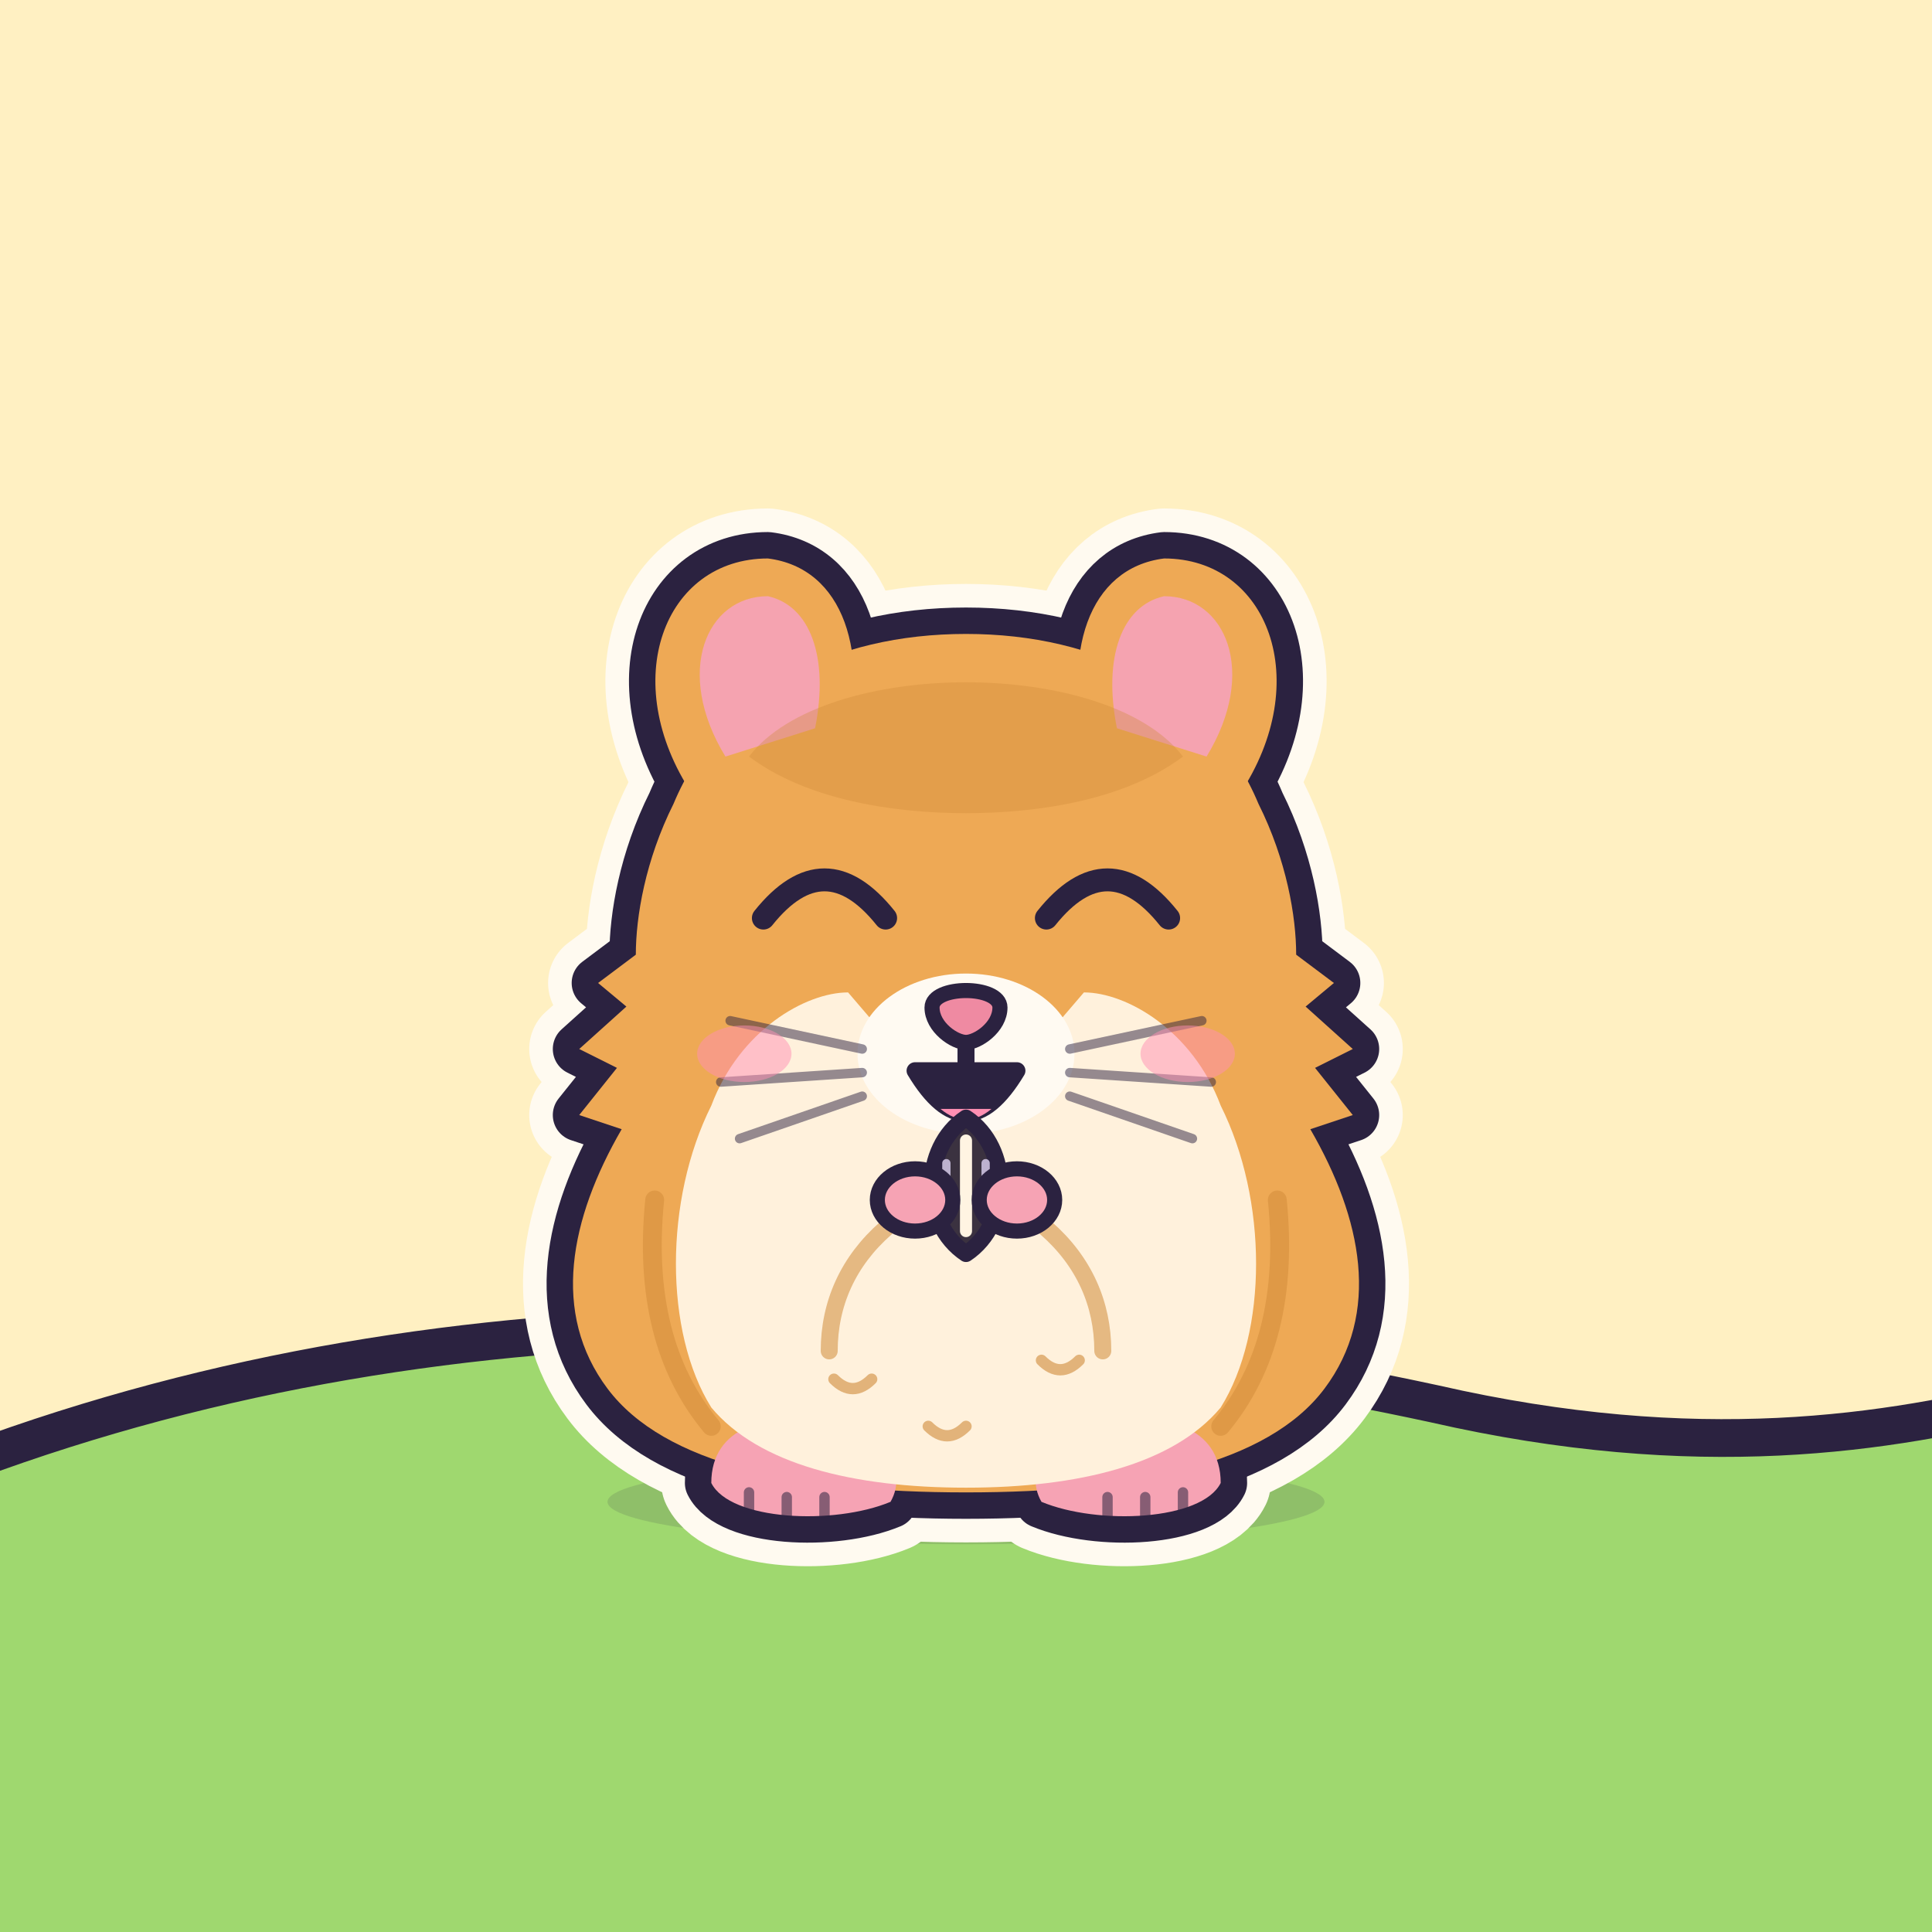
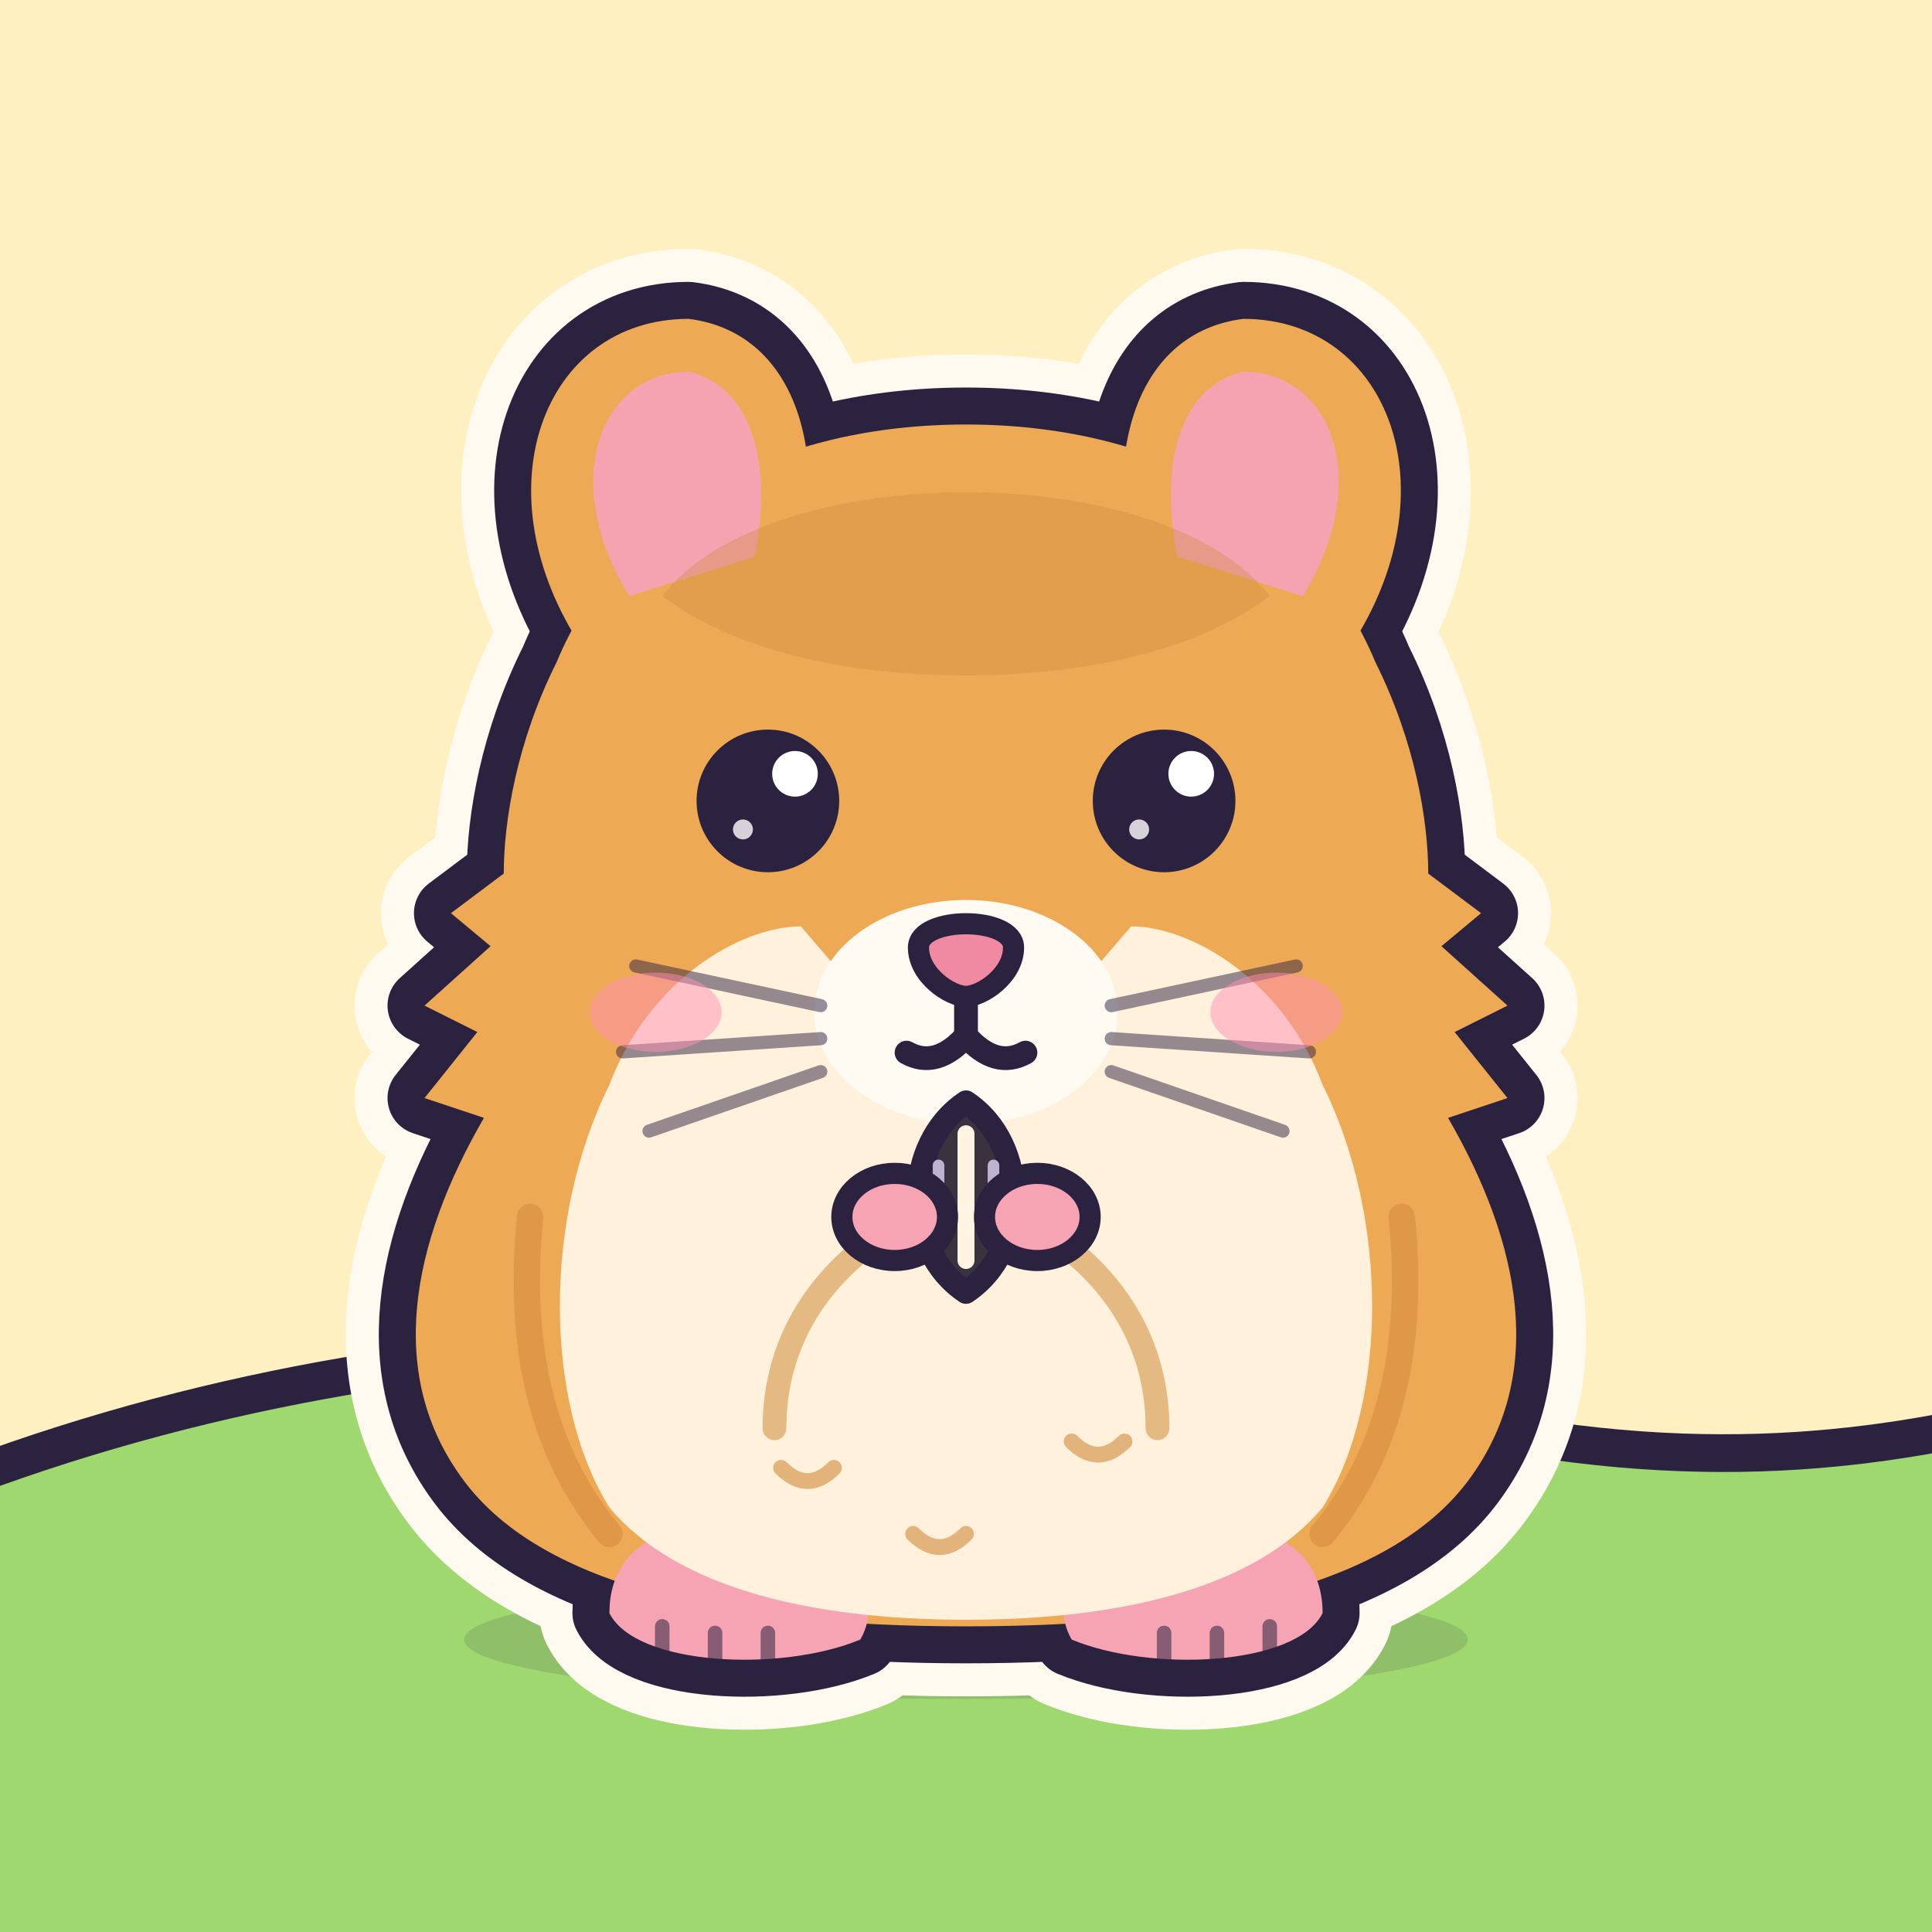
<svg xmlns="http://www.w3.org/2000/svg" viewBox="0 0 512 512">
-   <defs />
  <rect width="512" height="512" fill="#fff0c2" />
  <g>
-     <path d="M-20 392 C110 340 250 344 380 372 C450 388 500 380 540 370 V540 H-20 Z" fill="#9fd86f" stroke="#2b2240" stroke-width="10" />
-     <svg x="106.0" y="118" width="300" height="300" viewBox="0 0 120 120">
+     <path d="M-20 396 C110 344 250 348 380 376 C450 392 500 384 540 374 V540 H-20 Z" fill="#9fd86f" stroke="#2b2240" stroke-width="10" />
+     <svg x="46.0" y="42.5" width="420.0" height="420.0" viewBox="0 0 120 120" overflow="visible">
      <ellipse cx="60" cy="112" rx="38" ry="4.5" fill="#2b2240" opacity=".14" />
      <g fill="#fffaf0" stroke="#fffaf0" stroke-width="10.6" stroke-linejoin="round">
        <path d="M31 37 C23 25 28 12 39 12 C47 13 50 22 47 33 Z" />
        <path d="M89 37 C97 25 92 12 81 12 C73 13 70 22 73 33 Z" />
        <path d="M60 20 C74 20 86 26 91 38 C94 44 95 50 95 54 L99 57 L96 59.5 L101 64 L97 66 L101 71 L96.5 72.5 C102 82 104 92 98 100 C92 108 78 111 60 111 C42 111 28 108 22 100 C16 92 18 82 23.5 72.5 L19 71 L23 66 L19 64 L24 59.5 L21 57 L25 54 C25 50 26 44 29 38 C34 26 46 20 60 20 Z" />
        <path d="M33 110 C33 104 39 102.5 45 103.5 C51 104.5 54 108.5 52 112 C46 114.5 35 114 33 110 Z" />
        <path d="M87 110 C87 104 81 102.5 75 103.5 C69 104.5 66 108.5 68 112 C74 114.5 85 114 87 110 Z" />
      </g>
      <g fill="#2b2240" stroke="#2b2240" stroke-width="5.6" stroke-linejoin="round">
        <path d="M31 37 C23 25 28 12 39 12 C47 13 50 22 47 33 Z" />
        <path d="M89 37 C97 25 92 12 81 12 C73 13 70 22 73 33 Z" />
        <path d="M60 20 C74 20 86 26 91 38 C94 44 95 50 95 54 L99 57 L96 59.5 L101 64 L97 66 L101 71 L96.5 72.5 C102 82 104 92 98 100 C92 108 78 111 60 111 C42 111 28 108 22 100 C16 92 18 82 23.5 72.5 L19 71 L23 66 L19 64 L24 59.5 L21 57 L25 54 C25 50 26 44 29 38 C34 26 46 20 60 20 Z" />
        <path d="M33 110 C33 104 39 102.5 45 103.5 C51 104.5 54 108.5 52 112 C46 114.5 35 114 33 110 Z" />
        <path d="M87 110 C87 104 81 102.5 75 103.5 C69 104.5 66 108.5 68 112 C74 114.5 85 114 87 110 Z" />
      </g>
      <path d="M31 37 C23 25 28 12 39 12 C47 13 50 22 47 33 Z" fill="#eea955" />
      <path d="M89 37 C97 25 92 12 81 12 C73 13 70 22 73 33 Z" fill="#eea955" />
      <path d="M60 20 C74 20 86 26 91 38 C94 44 95 50 95 54 L99 57 L96 59.5 L101 64 L97 66 L101 71 L96.5 72.5 C102 82 104 92 98 100 C92 108 78 111 60 111 C42 111 28 108 22 100 C16 92 18 82 23.5 72.5 L19 71 L23 66 L19 64 L24 59.5 L21 57 L25 54 C25 50 26 44 29 38 C34 26 46 20 60 20 Z" fill="#eea955" />
      <path d="M33 110 C33 104 39 102.5 45 103.5 C51 104.5 54 108.5 52 112 C46 114.5 35 114 33 110 Z" fill="#f6a3b4" />
      <path d="M87 110 C87 104 81 102.5 75 103.5 C69 104.5 66 108.5 68 112 C74 114.5 85 114 87 110 Z" fill="#f6a3b4" />
      <path d="M34.5 33 C29 24 32.5 16 39 16 C43.5 17 45.5 22.5 44 30 Z" fill="#f6a3b4" opacity=".95" />
      <path d="M85.5 33 C91 24 87.5 16 81 16 C76.5 17 74.5 22.5 76 30 Z" fill="#f6a3b4" opacity=".95" />
      <path d="M37 33 C45 22.5 75 22.5 83 33 C77 37.5 68 39 60 39 C52 39 43 37.5 37 33 Z" fill="#cf8a38" opacity=".35" />
      <path d="M33 70 C36 62 43 58 47.5 58 L50.5 61.5 L53.5 57.5 L57 60.5 L60 56.5 L63 60.5 L66.5 57.5 L69.5 61.5 L72.5 58 C77 58 84 62 87 70 C92 80 92 94 87 102 C82 108 72 110.5 60 110.5 C48 110.5 38 108 33 102 C28 94 28 80 33 70 Z" fill="#fff1dc" />
      <path d="M27 80 C26 90 28 98 33 104 M93 80 C94 90 92 98 87 104" fill="none" stroke="#cf8a38" stroke-width="2" stroke-linecap="round" stroke-linejoin="round" opacity=".5" />
      <ellipse cx="60" cy="64.5" rx="11.5" ry="8.5" fill="#fffaf2" />
      <path d="M49 64 L35 61 M49 66.5 L34 67.5 M49 69 L36 73.5 M71 64 L85 61 M71 66.5 L86 67.5 M71 69 L84 73.5" fill="none" stroke="#2b2240" stroke-width="1" stroke-linecap="round" stroke-linejoin="round" opacity=".5" />
      <ellipse cx="36.5" cy="64.5" rx="5" ry="3" fill="#ff8fb3" opacity=".5" />
      <ellipse cx="83.5" cy="64.5" rx="5" ry="3" fill="#ff8fb3" opacity=".5" />
      <path d="M56.4 59.6 C56.4 57.2 63.6 57.2 63.6 59.6 C63.6 61.7 61.2 63.3 60 63.3 C58.8 63.3 56.4 61.7 56.4 59.6 Z" fill="#ef8aa2" stroke="#2b2240" stroke-width="1.6" stroke-linecap="round" stroke-linejoin="round" />
-       <path d="M38.52 50.12 Q45 42.02 51.48 50.12 M68.52 50.12 Q75 42.02 81.48 50.12" fill="none" stroke="#2b2240" stroke-width="2.43" stroke-linecap="round" stroke-linejoin="round" />
+       <circle cx="45" cy="48.5" r="5.4" fill="#2b2240" />
+       <circle cx="47.052" cy="46.448" r="1.728" fill="#fff" />
+       <circle cx="43.11" cy="50.66" r="0.756" fill="#fff" opacity=".8" />
+       <circle cx="75" cy="48.5" r="5.4" fill="#2b2240" />
+       <circle cx="77.052" cy="46.448" r="1.728" fill="#fff" />
+       <circle cx="73.11" cy="50.66" r="0.756" fill="#fff" opacity=".8" />
      <path d="M60 63.6 V66.3" fill="none" stroke="#2b2240" stroke-width="1.8" stroke-linecap="round" stroke-linejoin="round" />
-       <path d="M54.6 66.3 Q60 75.3 65.4 66.3 Z" fill="#2b2240" stroke="#2b2240" stroke-width="1.8" stroke-linecap="round" stroke-linejoin="round" />
-       <path d="M57.3 70.35 Q60 72.6 62.7 70.35 Z" fill="#ff8fb3" />
+       <path d="M60 66.3 Q57.75 68.82 55.5 67.56 M60 66.3 Q62.25 68.82 64.5 67.56" fill="none" stroke="#2b2240" stroke-width="1.8" stroke-linecap="round" stroke-linejoin="round" />
      <path d="M51.5 83 C47.5 86.5 45.5 91 45.5 96 M68.5 83 C72.5 86.5 74.5 91 74.5 96" fill="none" stroke="#cf8a38" stroke-width="1.8" stroke-linecap="round" stroke-linejoin="round" opacity=".55" />
      <g transform="translate(60 78.5) rotate(0) scale(0.8)">
        <path d="M0 -9 C6 -5 6 5 0 9 C-6 5 -6 -5 0 -9 Z" fill="#3b3240" stroke="#2b2240" stroke-width="2.2" stroke-linecap="round" stroke-linejoin="round" />
        <path d="M0 -6 V6" fill="none" stroke="#fff4e2" stroke-width="1.6" stroke-linecap="round" stroke-linejoin="round" />
        <path d="M-2.6 -3 V3 M2.6 -3 V3" fill="none" stroke="#bdb2cf" stroke-width="1.1" stroke-linecap="round" stroke-linejoin="round" />
      </g>
      <ellipse cx="54.6" cy="80" rx="4" ry="3.3" fill="#f6a3b4" stroke="#2b2240" stroke-width="1.6" stroke-linecap="round" stroke-linejoin="round" />
      <ellipse cx="65.4" cy="80" rx="4" ry="3.3" fill="#f6a3b4" stroke="#2b2240" stroke-width="1.6" stroke-linecap="round" stroke-linejoin="round" />
      <path d="M37 111 v2 M41 111.5 v2 M45 111.5 v2 M83 111 v2 M79 111.5 v2 M75 111.5 v2" fill="none" stroke="#2b2240" stroke-width="1.1" stroke-linecap="round" stroke-linejoin="round" opacity=".55" />
      <path d="M46 99 q2 2 4 0 M68 97 q2 2 4 0 M56 104 q2 2 4 0" fill="none" stroke="#cf8a38" stroke-width="1.2" stroke-linecap="round" stroke-linejoin="round" opacity=".6" />
    </svg>
  </g>
</svg>
